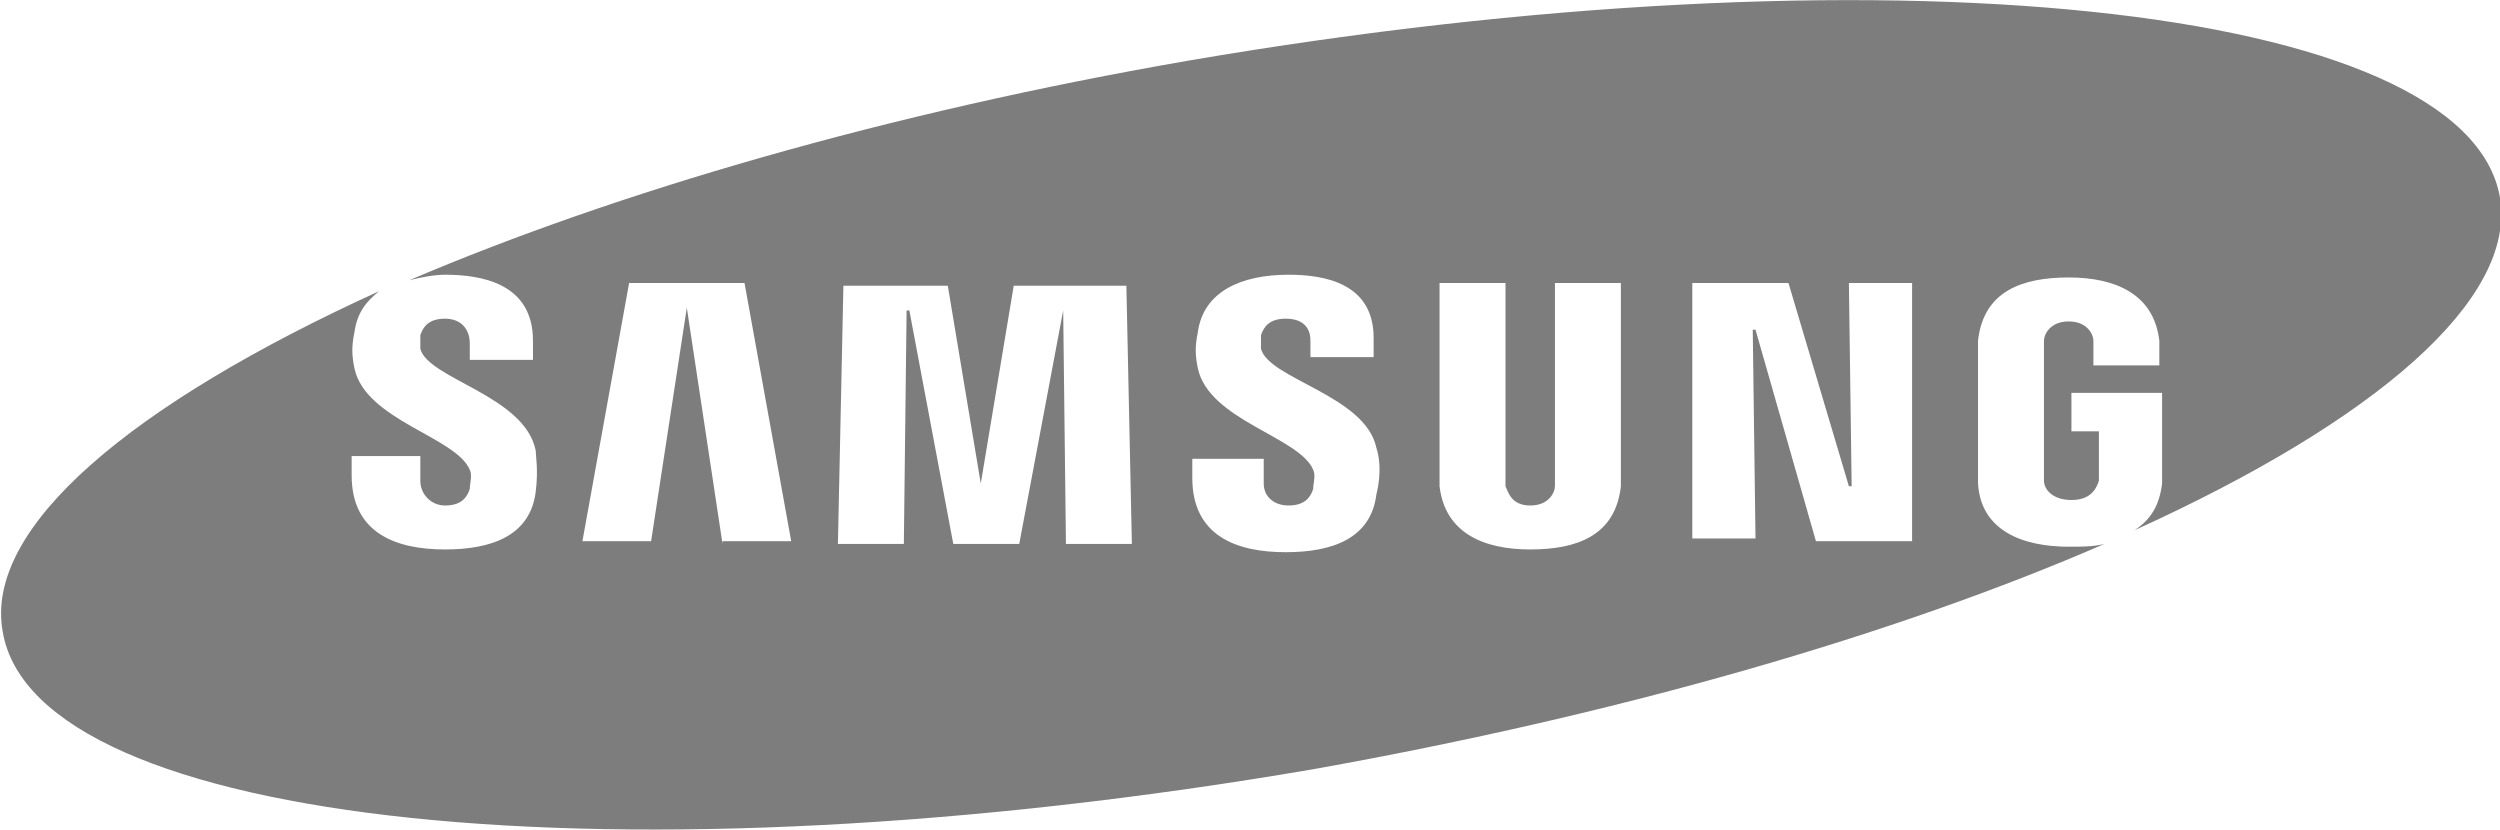
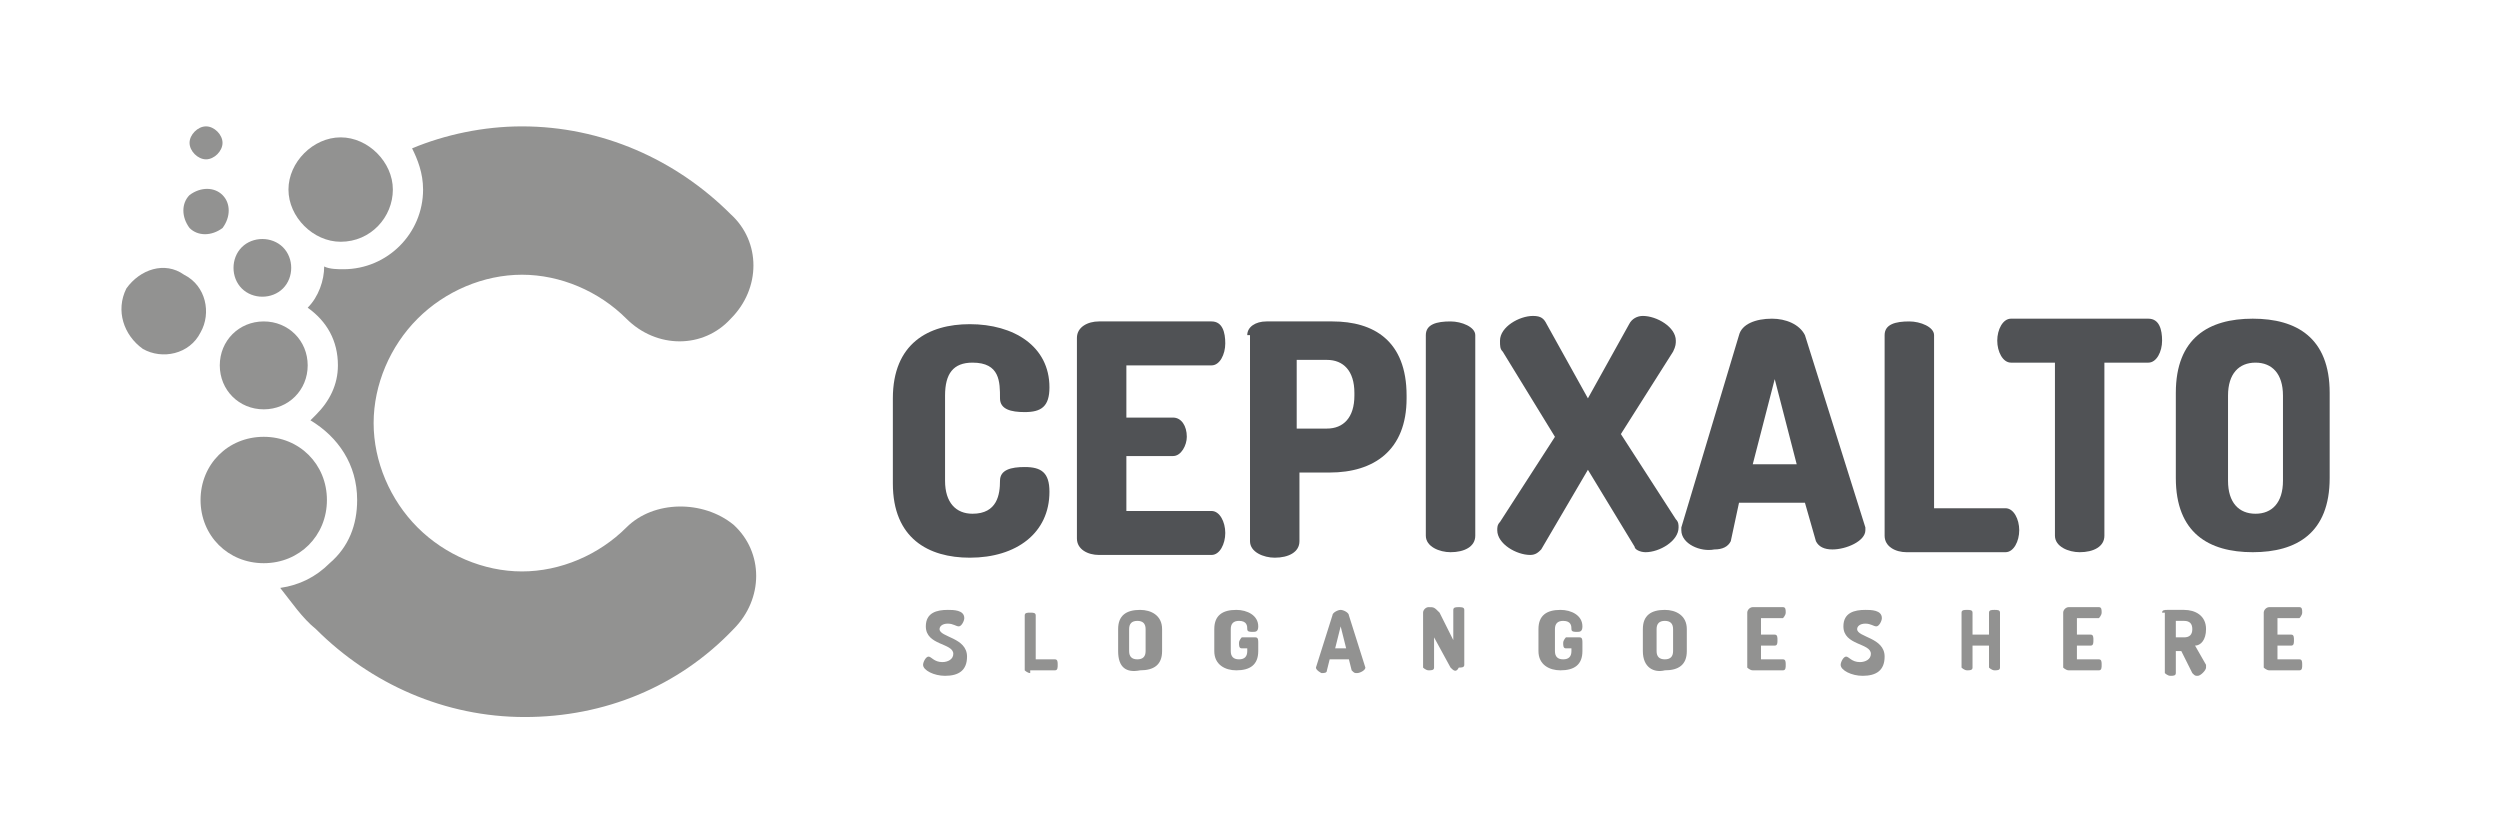
<svg xmlns="http://www.w3.org/2000/svg" version="1.1" id="Layer_1" x="0px" y="0px" viewBox="0 0 91 30.2" style="enable-background:new 0 0 91 30.2;" xml:space="preserve">
  <style type="text/css">
- 	.st0{fill:#7D7D7D;}
+ 	.st0{fill:#505255;}
+ 	.st1{fill:#929291;}
</style>
  <g>
-     <path class="st0" d="M78.7,17.6c-0.1,0.8-0.4,1.3-1,1.7c8.8-4,13.9-8.4,13.3-12.1c-1.2-7.1-22.6-9.3-47.7-5   c-11,1.9-20.9,4.8-28.4,8c0.4-0.1,0.9-0.2,1.3-0.2c1.3,0,3.2,0.3,3.2,2.4v0.7h-2.3c0,0,0-0.4,0-0.6c0-0.5-0.3-0.9-0.9-0.9   c-0.6,0-0.8,0.3-0.9,0.6c0,0.1,0,0.3,0,0.5c0.3,1.1,3.8,1.7,4.2,3.7c0,0.2,0.1,0.7,0,1.5c-0.2,1.6-1.6,2.1-3.3,2.1   c-1.8,0-3.4-0.6-3.4-2.7l0-0.7h2.5v0.9c0,0.5,0.4,0.9,0.9,0.9c0.6,0,0.8-0.3,0.9-0.6c0-0.2,0.1-0.5,0-0.7c-0.5-1.2-3.8-1.8-4.2-3.7   c-0.1-0.5-0.1-0.8,0-1.3c0.1-0.7,0.4-1.1,0.9-1.5C4.8,14.7-0.6,19.2,0.1,23c1.2,7.1,22.6,9.3,47.7,5C59,26,69,23.1,76.6,19.8   c-0.4,0.1-0.8,0.1-1.3,0.1c-1.7,0-3.2-0.6-3.3-2.3c0-0.3,0-0.4,0-0.6l0-4c0-0.2,0-0.5,0-0.6c0.2-1.8,1.6-2.3,3.3-2.3   c1.7,0,3.1,0.6,3.3,2.3c0,0.3,0,0.6,0,0.6v0.3h-2.4v-0.5c0,0,0-0.2,0-0.4c0-0.2-0.2-0.7-0.9-0.7c-0.7,0-0.9,0.5-0.9,0.7   c0,0.1,0,0.3,0,0.4v4.3c0,0.1,0,0.2,0,0.4c0,0.3,0.3,0.7,1,0.7c0.7,0,0.9-0.4,1-0.7c0-0.1,0-0.2,0-0.4v-1.4h-1v-1.4h3.3V17   C78.7,17.2,78.7,17.3,78.7,17.6z M26.3,19.8L25,11.2H25l-1.3,8.5h-2.5l1.7-9.4h4.2l1.7,9.4H26.3z M38.8,19.8l-0.1-8.5h0l-1.6,8.5   h-2.4l-1.6-8.5h-0.1l-0.1,8.5h-2.4l0.2-9.4h3.8l1.2,7.2h0l1.2-7.2H41l0.2,9.4H38.8z M50.1,18c-0.2,1.6-1.6,2.1-3.3,2.1   c-1.8,0-3.4-0.6-3.4-2.7l0-0.7H46l0,0.9c0,0.5,0.4,0.8,0.9,0.8c0.6,0,0.8-0.3,0.9-0.6c0-0.2,0.1-0.5,0-0.7   c-0.5-1.2-3.8-1.8-4.2-3.7c-0.1-0.5-0.1-0.8,0-1.3c0.2-1.5,1.6-2.1,3.3-2.1c1.3,0,3.1,0.3,3.1,2.3v0.7h-2.3c0,0,0-0.4,0-0.6   c0-0.5-0.3-0.8-0.9-0.8c-0.6,0-0.8,0.3-0.9,0.6c0,0.1,0,0.3,0,0.5c0.3,1.1,3.8,1.7,4.2,3.6C50.2,16.6,50.3,17.2,50.1,18z M59,17.7   c-0.2,1.8-1.6,2.3-3.3,2.3c-1.7,0-3.1-0.6-3.3-2.3c0-0.1,0-0.4,0-0.6v-6.8h2.4v7c0,0.1,0,0.3,0,0.4c0.1,0.2,0.2,0.7,0.9,0.7   c0.7,0,0.9-0.5,0.9-0.7c0-0.1,0-0.2,0-0.4v-7H59v6.8C59,17.3,59,17.6,59,17.7z M69.5,19.7h-3.4L63.9,12h-0.1l0.1,7.6h-2.3v-9.3h3.5   l2.2,7.4h0.1l-0.1-7.4h2.3V19.7z" />
+     <g>
+       <path class="st0" d="M35.4,13.2c-0.7,0-1,0.4-1,1.2v3.1c0,0.8,0.4,1.2,1,1.2c0.9,0,1-0.7,1-1.2c0-0.4,0.4-0.5,0.9-0.5    c0.6,0,0.9,0.2,0.9,0.9c0,1.5-1.2,2.4-2.9,2.4c-1.5,0-2.8-0.7-2.8-2.7v-3.1c0-2,1.3-2.7,2.8-2.7c1.6,0,2.9,0.8,2.9,2.3    c0,0.7-0.3,0.9-0.9,0.9c-0.5,0-0.9-0.1-0.9-0.5C36.4,13.9,36.4,13.2,35.4,13.2z" />
+       <path class="st0" d="M41,15.2h1.7c0.3,0,0.5,0.3,0.5,0.7c0,0.3-0.2,0.7-0.5,0.7H41v2h3.1c0.3,0,0.5,0.4,0.5,0.8    c0,0.4-0.2,0.8-0.5,0.8H40c-0.4,0-0.8-0.2-0.8-0.6v-7.3c0-0.4,0.4-0.6,0.8-0.6h4.1c0.4,0,0.5,0.4,0.5,0.8c0,0.4-0.2,0.8-0.5,0.8    H41V15.2z" />
+       <path class="st0" d="M45.4,12.2c0-0.3,0.3-0.5,0.7-0.5h2.4c1.5,0,2.7,0.7,2.7,2.7v0.1c0,1.9-1.2,2.7-2.8,2.7h-1.1v2.5    c0,0.4-0.4,0.6-0.9,0.6c-0.4,0-0.9-0.2-0.9-0.6V12.2z M47.2,13.2v2.4h1.1c0.6,0,1-0.4,1-1.2v-0.1c0-0.8-0.4-1.2-1-1.2H47.2z" />
+       <path class="st0" d="M51.9,12.2c0-0.4,0.4-0.5,0.9-0.5c0.4,0,0.9,0.2,0.9,0.5v7.3c0,0.4-0.4,0.6-0.9,0.6c-0.4,0-0.9-0.2-0.9-0.6    V12.2z" />
+       <path class="st0" d="M57.8,17.1L56.1,20c-0.1,0.1-0.2,0.2-0.4,0.2c-0.5,0-1.2-0.4-1.2-0.9c0-0.1,0-0.2,0.1-0.3l2-3.1l-1.9-3.1    c-0.1-0.1-0.1-0.2-0.1-0.4c0-0.5,0.7-0.9,1.2-0.9c0.3,0,0.4,0.1,0.5,0.3l1.5,2.7l1.5-2.7c0.1-0.2,0.3-0.3,0.5-0.3    c0.5,0,1.2,0.4,1.2,0.9c0,0.1,0,0.2-0.1,0.4L59,15.8l2,3.1c0.1,0.1,0.1,0.2,0.1,0.3c0,0.5-0.7,0.9-1.2,0.9c-0.2,0-0.4-0.1-0.4-0.2    L57.8,17.1z" />
+       <path class="st0" d="M61.2,19.3c0,0,0-0.1,0-0.1l2.1-7c0.1-0.4,0.6-0.6,1.2-0.6c0.5,0,1,0.2,1.2,0.6l2.2,7c0,0,0,0.1,0,0.1    c0,0.4-0.7,0.7-1.2,0.7c-0.3,0-0.5-0.1-0.6-0.3l-0.4-1.4h-2.4L63,19.7c-0.1,0.2-0.3,0.3-0.6,0.3C61.9,20.1,61.2,19.8,61.2,19.3z     M65.4,16.9l-0.8-3.1l-0.8,3.1H65.4z" />
+       <path class="st0" d="M69.4,20.1c-0.4,0-0.8-0.2-0.8-0.6v-7.3c0-0.4,0.4-0.5,0.9-0.5c0.4,0,0.9,0.2,0.9,0.5v6.3H73    c0.3,0,0.5,0.4,0.5,0.8c0,0.4-0.2,0.8-0.5,0.8H69.4z" />
+       <path class="st0" d="M78.2,11.6c0.4,0,0.5,0.4,0.5,0.8c0,0.4-0.2,0.8-0.5,0.8h-1.6v6.3c0,0.4-0.4,0.6-0.9,0.6    c-0.4,0-0.9-0.2-0.9-0.6v-6.3h-1.6c-0.3,0-0.5-0.4-0.5-0.8c0-0.4,0.2-0.8,0.5-0.8H78.2z" />
+       <path class="st0" d="M79.2,17.4v-3.1c0-2,1.2-2.7,2.8-2.7c1.6,0,2.8,0.7,2.8,2.7v3.1c0,2-1.2,2.7-2.8,2.7    C80.4,20.1,79.2,19.4,79.2,17.4z M83.1,14.4c0-0.8-0.4-1.2-1-1.2s-1,0.4-1,1.2v3.1c0,0.8,0.4,1.2,1,1.2s1-0.4,1-1.2V14.4z" />
+     </g>
+     <g>
+       <path class="st1" d="M34.7,23.8c0-0.4-1-0.3-1-1c0-0.5,0.4-0.6,0.8-0.6c0.2,0,0.6,0,0.6,0.3c0,0.1-0.1,0.3-0.2,0.3    c-0.1,0-0.2-0.1-0.4-0.1c-0.2,0-0.3,0.1-0.3,0.2c0,0.3,1,0.3,1,1c0,0.5-0.3,0.7-0.8,0.7c-0.4,0-0.8-0.2-0.8-0.4    c0-0.1,0.1-0.3,0.2-0.3c0.1,0,0.2,0.2,0.5,0.2C34.5,24.1,34.7,24,34.7,23.8z" />
+       <path class="st1" d="M37.5,24.5c-0.1,0-0.2-0.1-0.2-0.1v-2c0-0.1,0.1-0.1,0.2-0.1c0.1,0,0.2,0,0.2,0.1V24h0.7    c0.1,0,0.1,0.1,0.1,0.2c0,0.1,0,0.2-0.1,0.2H37.5z" />
+       <path class="st1" d="M40.7,23.7v-0.8c0-0.5,0.3-0.7,0.8-0.7c0.4,0,0.8,0.2,0.8,0.7v0.8c0,0.5-0.3,0.7-0.8,0.7    C41,24.5,40.7,24.3,40.7,23.7z M41.7,22.9c0-0.2-0.1-0.3-0.3-0.3c-0.2,0-0.3,0.1-0.3,0.3v0.8c0,0.2,0.1,0.3,0.3,0.3    c0.2,0,0.3-0.1,0.3-0.3V22.9z" />
+       <path class="st1" d="M45.1,22.6c-0.2,0-0.3,0.1-0.3,0.3v0.8c0,0.2,0.1,0.3,0.3,0.3c0.2,0,0.3-0.1,0.3-0.3v-0.1h-0.2    c-0.1,0-0.1-0.1-0.1-0.2c0-0.1,0.1-0.2,0.1-0.2h0.5c0.1,0,0.1,0.1,0.1,0.2v0.3c0,0.5-0.3,0.7-0.8,0.7c-0.4,0-0.8-0.2-0.8-0.7v-0.8    c0-0.5,0.3-0.7,0.8-0.7c0.4,0,0.8,0.2,0.8,0.6c0,0.2-0.1,0.2-0.2,0.2c-0.1,0-0.2,0-0.2-0.1C45.4,22.8,45.4,22.6,45.1,22.6z" />
+       <path class="st1" d="M47.9,24.3C47.9,24.2,47.9,24.2,47.9,24.3l0.6-1.9c0-0.1,0.2-0.2,0.3-0.2c0.1,0,0.3,0.1,0.3,0.2l0.6,1.9    c0,0,0,0,0,0c0,0.1-0.2,0.2-0.3,0.2c-0.1,0-0.1,0-0.2-0.1L49.1,24h-0.7l-0.1,0.4c0,0.1-0.1,0.1-0.2,0.1    C48.1,24.5,47.9,24.4,47.9,24.3z M49,23.6l-0.2-0.8l-0.2,0.8H49z" />
+       <path class="st1" d="M52.8,24.3l-0.6-1.1v1.1c0,0.1-0.1,0.1-0.2,0.1c-0.1,0-0.2-0.1-0.2-0.1v-2c0-0.1,0.1-0.2,0.2-0.2    c0.2,0,0.2,0,0.4,0.2l0.5,1v-1.1c0-0.1,0.1-0.1,0.2-0.1c0.1,0,0.2,0,0.2,0.1v2c0,0.1-0.1,0.1-0.2,0.1C53,24.5,52.9,24.4,52.8,24.3    z" />
+       <path class="st1" d="M56.9,22.6c-0.2,0-0.3,0.1-0.3,0.3v0.8c0,0.2,0.1,0.3,0.3,0.3c0.2,0,0.3-0.1,0.3-0.3v-0.1H57    c-0.1,0-0.1-0.1-0.1-0.2c0-0.1,0.1-0.2,0.1-0.2h0.5c0.1,0,0.1,0.1,0.1,0.2v0.3c0,0.5-0.3,0.7-0.8,0.7c-0.4,0-0.8-0.2-0.8-0.7v-0.8    c0-0.5,0.3-0.7,0.8-0.7c0.4,0,0.8,0.2,0.8,0.6c0,0.2-0.1,0.2-0.2,0.2c-0.1,0-0.2,0-0.2-0.1C57.2,22.8,57.2,22.6,56.9,22.6z" />
+       <path class="st1" d="M59.8,23.7v-0.8c0-0.5,0.3-0.7,0.8-0.7c0.4,0,0.8,0.2,0.8,0.7v0.8c0,0.5-0.3,0.7-0.8,0.7    C60.2,24.5,59.8,24.3,59.8,23.7z M60.9,22.9c0-0.2-0.1-0.3-0.3-0.3c-0.2,0-0.3,0.1-0.3,0.3v0.8c0,0.2,0.1,0.3,0.3,0.3    c0.2,0,0.3-0.1,0.3-0.3V22.9z" />
+       <path class="st1" d="M64.1,23.1h0.5c0.1,0,0.1,0.1,0.1,0.2c0,0.1,0,0.2-0.1,0.2h-0.5V24h0.8c0.1,0,0.1,0.1,0.1,0.2    c0,0.1,0,0.2-0.1,0.2h-1.1c-0.1,0-0.2-0.1-0.2-0.1v-2c0-0.1,0.1-0.2,0.2-0.2h1.1c0.1,0,0.1,0.1,0.1,0.2c0,0.1-0.1,0.2-0.1,0.2    h-0.8V23.1z" />
+       <path class="st1" d="M68.1,23.8c0-0.4-1-0.3-1-1c0-0.5,0.4-0.6,0.8-0.6c0.2,0,0.6,0,0.6,0.3c0,0.1-0.1,0.3-0.2,0.3    c-0.1,0-0.2-0.1-0.4-0.1c-0.2,0-0.3,0.1-0.3,0.2c0,0.3,1,0.3,1,1c0,0.5-0.3,0.7-0.8,0.7c-0.4,0-0.8-0.2-0.8-0.4    c0-0.1,0.1-0.3,0.2-0.3c0.1,0,0.2,0.2,0.5,0.2C67.9,24.1,68.1,24,68.1,23.8z" />
+       <path class="st1" d="M72.4,23.5h-0.6v0.8c0,0.1-0.1,0.1-0.2,0.1c-0.1,0-0.2-0.1-0.2-0.1v-2c0-0.1,0.1-0.1,0.2-0.1    c0.1,0,0.2,0,0.2,0.1v0.8h0.6v-0.8c0-0.1,0.1-0.1,0.2-0.1s0.2,0,0.2,0.1v2c0,0.1-0.1,0.1-0.2,0.1s-0.2-0.1-0.2-0.1V23.5z" />
+       <path class="st1" d="M75.6,23.1h0.5c0.1,0,0.1,0.1,0.1,0.2c0,0.1,0,0.2-0.1,0.2h-0.5V24h0.8c0.1,0,0.1,0.1,0.1,0.2    c0,0.1,0,0.2-0.1,0.2h-1.1c-0.1,0-0.2-0.1-0.2-0.1v-2c0-0.1,0.1-0.2,0.2-0.2h1.1c0.1,0,0.1,0.1,0.1,0.2c0,0.1-0.1,0.2-0.1,0.2    h-0.8V23.1z" />
+       <path class="st1" d="M78.7,22.3c0-0.1,0.1-0.1,0.2-0.1h0.6c0.4,0,0.8,0.2,0.8,0.7c0,0.4-0.2,0.6-0.4,0.6l0.4,0.7c0,0,0,0,0,0.1    c0,0.1-0.2,0.3-0.3,0.3c-0.1,0-0.1,0-0.2-0.1l-0.4-0.8h-0.2v0.8c0,0.1-0.1,0.1-0.2,0.1c-0.1,0-0.2-0.1-0.2-0.1V22.3z M79.2,22.6    v0.6h0.3c0.2,0,0.3-0.1,0.3-0.3c0-0.2-0.1-0.3-0.3-0.3H79.2z" />
+       <path class="st1" d="M82.9,23.1h0.5c0.1,0,0.1,0.1,0.1,0.2c0,0.1,0,0.2-0.1,0.2h-0.5V24h0.8c0.1,0,0.1,0.1,0.1,0.2    c0,0.1,0,0.2-0.1,0.2h-1.1c-0.1,0-0.2-0.1-0.2-0.1v-2c0-0.1,0.1-0.2,0.2-0.2h1.1c0.1,0,0.1,0.1,0.1,0.2c0,0.1-0.1,0.2-0.1,0.2    h-0.8V23.1z" />
+     </g>
+     <g>
+       <path class="st1" d="M9.6,14.9c0.9,0,1.6-0.7,1.6-1.6c0-0.9-0.7-1.6-1.6-1.6c-0.9,0-1.6,0.7-1.6,1.6C8,14.2,8.7,14.9,9.6,14.9z" />
+       <path class="st1" d="M5.2,12.7c0.7,0.4,1.7,0.2,2.1-0.6c0.4-0.7,0.2-1.7-0.6-2.1C6,9.5,5.1,9.8,4.6,10.5    C4.2,11.3,4.5,12.2,5.2,12.7z" />
+       <path class="st1" d="M22.8,19.2c-1,1-2.4,1.6-3.8,1.6c-1.4,0-2.8-0.6-3.8-1.6c-1-1-1.6-2.4-1.6-3.8c0-1.4,0.6-2.8,1.6-3.8    c1-1,2.4-1.6,3.8-1.6c1.4,0,2.8,0.6,3.8,1.6c1.1,1.1,2.8,1.1,3.8,0c1.1-1.1,1.1-2.8,0-3.8c-2-2-4.7-3.2-7.6-3.2    c-1.4,0-2.8,0.3-4,0.8c0.2,0.4,0.4,0.9,0.4,1.5c0,1.6-1.3,2.9-2.9,2.9c-0.2,0-0.5,0-0.7-0.1c0,0.5-0.2,1.1-0.6,1.5c0,0,0,0,0,0    c0.7,0.5,1.1,1.2,1.1,2.1c0,0.7-0.3,1.3-0.8,1.8c-0.1,0.1-0.1,0.1-0.2,0.2c1,0.6,1.7,1.6,1.7,2.9c0,0.9-0.3,1.7-1,2.3    c-0.5,0.5-1.1,0.8-1.8,0.9c0.4,0.5,0.8,1.1,1.3,1.5c2,2,4.7,3.2,7.6,3.2c2.9,0,5.6-1.1,7.6-3.2c1.1-1.1,1.1-2.8,0-3.8    C25.6,18.2,23.8,18.2,22.8,19.2z" />
+       <path class="st1" d="M9.6,20.5c1.3,0,2.3-1,2.3-2.3c0-1.3-1-2.3-2.3-2.3c-1.3,0-2.3,1-2.3,2.3C7.3,19.5,8.3,20.5,9.6,20.5z" />
+       <path class="st1" d="M14.3,6.9c0-1-0.9-1.9-1.9-1.9c-1,0-1.9,0.9-1.9,1.9c0,1,0.9,1.9,1.9,1.9C13.5,8.8,14.3,7.9,14.3,6.9z" />
+       <path class="st1" d="M10.3,10.5c0.4-0.4,0.4-1.1,0-1.5c-0.4-0.4-1.1-0.4-1.5,0c-0.4,0.4-0.4,1.1,0,1.5    C9.2,10.9,9.9,10.9,10.3,10.5z" />
+       <path class="st1" d="M8.1,7.1c-0.3-0.3-0.8-0.3-1.2,0c-0.3,0.3-0.3,0.8,0,1.2c0.3,0.3,0.8,0.3,1.2,0C8.4,7.9,8.4,7.4,8.1,7.1z" />
+       <path class="st1" d="M8.1,5.2c0-0.3-0.3-0.6-0.6-0.6c-0.3,0-0.6,0.3-0.6,0.6c0,0.3,0.3,0.6,0.6,0.6C7.8,5.8,8.1,5.5,8.1,5.2z" />
+     </g>
  </g>
</svg>
